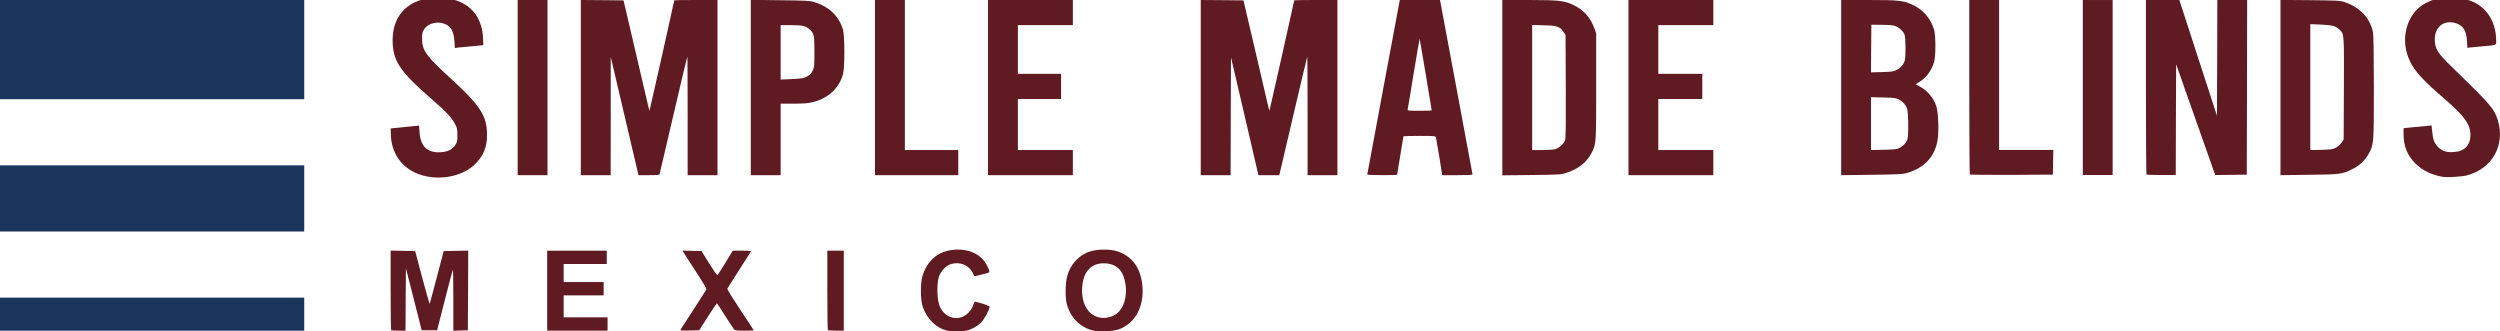
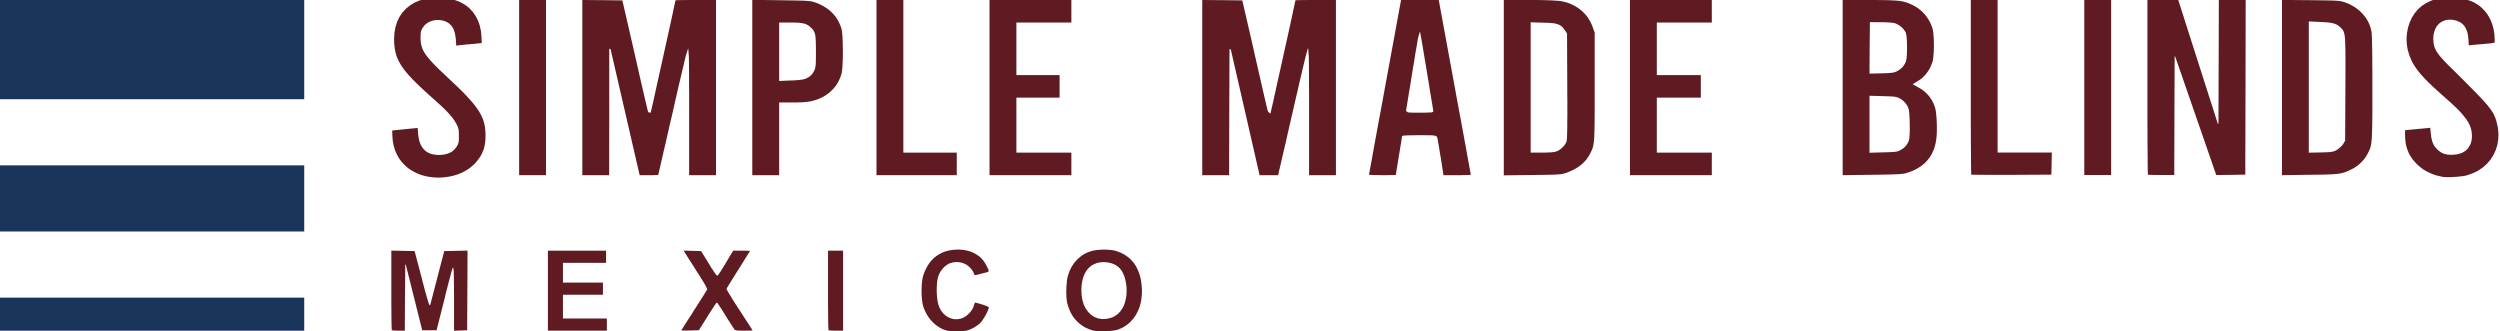
<svg xmlns="http://www.w3.org/2000/svg" viewBox="0 0 3182.6 421">
  <defs>
-     <path id="g-SIMPLE-0" fill-rule="evenodd" d="M50.5 228.4C23.7 222.7 6.7 202.8 5.8 176.0L5.5 167.5L16.5 166.4C22.6 165.8 30.7 165.0 34.6 164.6L41.7 163.9L42.3 172.2C43.5 190.4 52.2 198.8 69.0 197.8C78.1 197.3 83.6 194.6 87.7 188.7C90.2 185.0 90.5 183.8 90.5 176.1C90.5 168.7 90.1 166.8 87.8 162.3C83.3 153.8 75.9 145.8 57.2 129.7C16.9 94.7 8.1 81.3 8.0 55.1C8.0 21.8 29.9 1.1 65.3 1.0C100.2 0.9 121.9 20.3 123.1 52.5L123.5 61.5L111.0 62.7C104.1 63.3 96.0 64.1 92.9 64.4L87.3 65.1L86.7 56.7C85.8 44.3 82.6 38.0 75.3 34.8C65.6 30.5 53.5 33.3 48.3 41.1C45.8 44.8 45.5 46.2 45.5 53.4C45.5 68.1 50.7 75.3 81.3 103.3C119.9 138.5 128.3 151.6 128.2 176.0C128.2 191.5 123.6 202.5 112.8 213.1C98.6 227.1 73.5 233.2 50.5 228.4Z" />
-     <path id="g-SIMPLE-1" fill-rule="evenodd" d="M233.0 115.5L233.0 4.0L252.0 4.0L271.0 4.0L271.0 115.5L271.0 227.0L252.0 227.0L233.0 227.0L233.0 115.5Z" />
-     <path id="g-SIMPLE-2" fill-rule="evenodd" d="M385.0 115.5L385.0 4.0L412.2 4.2L439.4 4.5L452.7 61.5C471.5 142.2 472.2 145.2 472.5 144.8C472.8 144.5 504.0 5.4 504.0 4.4C504.0 4.2 516.4 4.0 531.5 4.0L559.0 4.0L559.0 115.5L559.0 227.0L540.0 227.0L521.0 227.0L521.0 151.3C521.0 109.7 520.8 75.9 520.6 76.1C520.3 76.3 512.4 109.6 503.0 150.0C493.6 190.4 485.7 224.3 485.4 225.2C484.9 226.8 483.4 227.0 471.6 227.0L458.4 227.0L440.8 151.8L423.1 76.5L423.1 151.8L423.0 227.0L404.0 227.0L385.0 227.0L385.0 115.5Z" />
-     <path id="g-SIMPLE-3" fill-rule="evenodd" d="M673.0 115.4L673.0 3.8L710.2 4.3C740.4 4.6 748.5 5.0 752.8 6.3C772.5 12.2 785.2 24.2 790.4 41.9C792.6 49.3 792.7 89.8 790.5 97.9C785.6 116.6 771.0 129.8 750.3 134.4C745.4 135.5 738.1 136.0 727.1 136.0L711.0 136.0L711.0 181.5L711.0 227.0L692.0 227.0L673.0 227.0L673.0 115.4ZM741.0 103.0C746.6 100.9 749.7 98.3 751.9 93.7C753.8 89.8 754.0 87.6 754.0 70.2C754.0 48.6 753.5 46.4 747.7 41.3C742.7 36.9 738.6 36.0 723.8 36.0L711.0 36.0L711.0 70.6L711.0 105.3L724.2 104.7C731.5 104.5 739.1 103.7 741.0 103.0Z" />
-     <path id="g-SIMPLE-4" fill-rule="evenodd" d="M897.0 115.5L897.0 4.0L916.0 4.0L935.0 4.0L935.0 99.5L935.0 195.0L969.0 195.0L1003.0 195.0L1003.0 211.0L1003.0 227.0L950.0 227.0L897.0 227.0L897.0 115.5Z" />
-     <path id="g-SIMPLE-5" fill-rule="evenodd" d="M1105.0 115.5L1105.0 4.0L1159.0 4.0L1213.0 4.0L1213.0 20.0L1213.0 36.0L1178.0 36.0L1143.0 36.0L1143.0 67.0L1143.0 98.0L1170.5 98.0L1198.0 98.0L1198.0 114.0L1198.0 130.0L1170.5 130.0L1143.0 130.0L1143.0 162.5L1143.0 195.0L1178.0 195.0L1213.0 195.0L1213.0 211.0L1213.0 227.0L1159.0 227.0L1105.0 227.0L1105.0 115.5Z" />
-     <path id="g-MADE-0" fill-rule="evenodd" d="M1461.0 115.5L1461.0 4.0L1488.2 4.2L1515.4 4.5L1529.2 63.5C1536.7 96.0 1544.1 127.6 1545.6 133.8C1547.0 140.1 1548.3 145.0 1548.5 144.8C1548.8 144.5 1580.0 5.6 1580.0 4.5C1580.0 4.2 1592.4 4.0 1607.5 4.0L1635.0 4.0L1635.0 115.5L1635.0 227.0L1616.0 227.0L1597.0 227.0L1597.0 151.3C1597.0 109.7 1596.8 75.9 1596.6 76.1C1596.4 76.3 1588.7 108.7 1579.5 148.0C1570.4 187.3 1562.4 221.2 1561.9 223.2L1560.9 227.0L1547.7 227.0L1534.4 227.0L1517.0 152.0L1499.5 77.0L1499.2 152.0L1499.0 227.0L1480.0 227.0L1461.0 227.0L1461.0 115.5Z" />
-     <path id="g-MADE-1" fill-rule="evenodd" d="M1737.0 226.2C1737.0 225.8 1746.3 175.7 1757.7 114.8L1778.4 4.0L1804.0 4.0L1829.6 4.0L1850.3 114.8C1861.7 175.7 1871.0 225.8 1871.0 226.2C1871.0 226.7 1862.3 227.0 1851.7 227.0L1832.4 227.0L1828.7 203.8C1826.6 191.0 1824.6 179.7 1824.4 178.8C1823.9 177.2 1822.0 177.0 1803.4 177.0C1792.2 177.0 1783.0 177.3 1783.0 177.6C1783.0 177.9 1781.2 188.9 1779.0 202.0C1776.8 215.1 1775.0 226.1 1775.0 226.4C1775.0 227.3 1737.0 227.1 1737.0 226.2ZM1819.0 144.5C1819.0 143.2 1803.9 53.6 1803.7 53.3C1803.5 53.2 1800.1 73.0 1796.1 97.3C1792.1 121.6 1788.7 142.3 1788.4 143.2C1787.9 144.9 1789.1 145.0 1803.4 145.0C1812.0 145.0 1819.0 144.8 1819.0 144.5Z" />
-     <path id="g-MADE-2" fill-rule="evenodd" d="M1973.0 115.6L1973.0 4.0L2006.8 4.0C2045.1 4.1 2051.9 4.8 2063.6 10.4C2076.4 16.5 2085.2 26.3 2090.2 40.0L2092.5 46.5L2092.5 114.0C2092.5 187.5 2092.5 186.9 2086.8 198.4C2080.7 210.5 2070.0 219.0 2054.5 224.1C2047.8 226.3 2045.8 226.4 2010.2 226.8L1973.0 227.2L1973.0 115.6ZM2040.3 193.9C2045.4 192.5 2051.7 186.7 2053.0 182.1C2053.8 179.7 2054.0 157.1 2053.8 113.4L2053.5 48.4L2051.0 44.7C2046.3 37.8 2042.5 36.5 2025.8 36.2L2011.0 35.8L2011.0 115.4L2011.0 195.0L2023.8 195.0C2030.8 195.0 2038.2 194.5 2040.3 193.9Z" />
-     <path id="g-MADE-3" fill-rule="evenodd" d="M2203.0 115.5L2203.0 4.0L2257.0 4.0L2311.0 4.0L2311.0 20.0L2311.0 36.0L2276.0 36.0L2241.0 36.0L2241.0 67.0L2241.0 98.0L2269.0 98.0L2297.0 98.0L2297.0 114.0L2297.0 130.0L2269.0 130.0L2241.0 130.0L2241.0 162.5L2241.0 195.0L2276.0 195.0L2311.0 195.0L2311.0 211.0L2311.0 227.0L2257.0 227.0L2203.0 227.0L2203.0 115.5Z" />
-     <path id="g-BLINDS-0" fill-rule="evenodd" d="M574.0 429.6L574.0 318.0L609.2 318.0C648.7 318.0 653.3 318.6 665.8 324.5C678.7 330.6 688.3 341.9 692.4 355.9C694.6 363.6 694.6 389.5 692.4 397.1C689.1 408.1 682.1 417.5 673.2 422.7L668.9 425.3L674.2 428.2C684.4 433.8 692.2 443.2 695.4 454.0C697.7 461.5 698.6 483.2 697.1 494.5C694.3 516.7 680.5 532.0 657.5 538.5C652.4 540.0 645.4 540.3 612.8 540.7L574.0 541.2L574.0 429.6ZM648.6 506.3C653.9 503.5 657.7 498.9 658.7 494.2C660.0 488.2 659.6 461.0 658.1 456.7C656.4 451.7 652.6 447.4 647.6 444.7C644.0 442.9 641.5 442.5 627.8 442.2L612.0 441.8L612.0 475.5L612.0 509.2L628.2 508.8C642.7 508.5 645.0 508.2 648.6 506.3ZM644.6 407.2C649.8 404.6 653.6 400.1 655.0 395.2C656.5 389.6 656.3 365.6 654.6 361.7C652.9 357.5 647.2 352.6 642.3 350.9C640.1 350.2 633.1 349.6 625.5 349.6L612.5 349.5L612.2 379.9L612.0 410.2L626.2 409.8C638.4 409.5 641.1 409.1 644.6 407.2Z" />
-     <path id="g-BLINDS-1" fill-rule="evenodd" d="M804.7 540.3C804.3 540.0 804.0 489.8 804.0 428.8L804.0 318.0L823.0 318.0L842.0 318.0L842.0 413.5L842.0 509.0L876.5 509.0L911.1 509.0L910.8 524.8L910.5 540.5L857.9 540.8C829.0 540.9 805.0 540.7 804.7 540.3Z" />
-     <path id="g-BLINDS-2" fill-rule="evenodd" d="M1012.0 429.5L1012.0 318.0L1031.0 318.0L1050.0 318.0L1050.0 429.5L1050.0 541.0L1031.0 541.0L1012.0 541.0L1012.0 429.5Z" />
-     <path id="g-BLINDS-3" fill-rule="evenodd" d="M1164.7 540.3C1164.3 540.0 1164.0 489.8 1164.0 428.8L1164.0 318.0L1185.3 318.0L1206.6 318.0L1230.5 391.7L1254.5 465.4L1254.8 391.7L1255.0 318.0L1274.0 318.0L1293.0 318.0L1292.8 429.2L1292.5 540.5L1272.4 540.8L1252.3 541.0L1227.4 470.5L1202.5 399.9L1202.2 470.5L1202.0 541.0L1183.7 541.0C1173.6 541.0 1165.0 540.7 1164.7 540.3Z" />
-     <path id="g-BLINDS-4" fill-rule="evenodd" d="M1407.0 429.5L1407.0 317.9L1444.8 318.2C1480.3 318.6 1482.9 318.7 1489.0 320.8C1508.3 327.2 1521.7 341.6 1524.9 359.4C1525.6 363.3 1526.0 387.8 1526.0 429.9C1526.0 501.2 1525.9 501.7 1519.7 513.4C1515.2 521.8 1507.6 529.1 1498.8 533.4C1485.3 540.0 1483.4 540.3 1443.2 540.7L1407.0 541.2L1407.0 429.5ZM1478.2 505.8C1480.7 504.2 1483.9 501.3 1485.2 499.3L1487.5 495.5L1487.8 431.0C1488.1 360.4 1488.2 361.4 1482.2 355.7C1477.5 351.1 1472.7 349.9 1458.3 349.3L1445.0 348.7L1445.0 429.0L1445.0 509.2L1459.2 508.9C1472.6 508.5 1473.8 508.3 1478.2 505.8Z" />
-     <path id="g-BLINDS-5" fill-rule="evenodd" d="M1678.5 543.4C1663.9 541.0 1652.0 535.3 1642.9 526.1C1632.6 515.8 1628.0 504.2 1628.0 488.6L1628.0 481.3L1640.2 480.1C1647.0 479.5 1655.0 478.7 1658.1 478.4L1663.7 477.8L1664.4 485.1C1665.4 496.1 1667.4 501.2 1672.5 505.9C1677.8 510.8 1683.2 512.4 1692.3 511.7C1705.8 510.8 1713.3 502.9 1713.2 489.8C1713.2 476.7 1705.6 466.0 1682.0 445.6C1653.1 420.7 1643.0 409.8 1636.3 396.3C1622.7 368.9 1631.6 335.1 1655.7 322.2C1665.3 317.1 1670.4 315.9 1684.1 315.3C1707.9 314.3 1724.3 320.7 1735.3 335.3C1742.1 344.2 1746.0 356.8 1746.0 369.6C1746.0 375.9 1747.3 375.4 1728.5 377.0C1721.3 377.6 1714.1 378.3 1712.4 378.5L1709.3 379.0L1708.8 370.2C1708.0 357.0 1703.8 350.2 1694.5 347.5C1679.4 343.0 1667.7 352.1 1667.8 368.2C1667.8 380.2 1671.2 385.5 1690.3 404.0C1738.6 450.8 1743.6 456.6 1748.0 470.8C1757.9 502.9 1741.1 533.0 1708.5 541.5C1702.4 543.1 1684.0 544.2 1678.5 543.4Z" />
-     <path id="g-MEXICO-0" fill-rule="evenodd" d="M570.7 750.3C570.3 750.0 570.0 727.0 570.0 699.3L570.0 648.9L585.6 649.2L601.3 649.5L610.4 683.8C615.4 702.7 619.7 717.5 619.9 716.8C620.1 716.1 624.2 700.6 629.0 682.5L637.7 649.5L653.3 649.2L669.0 648.9L668.8 699.7L668.5 750.5L659.2 750.8L650.0 751.1L650.0 711.9C650.0 690.3 649.7 672.9 649.4 673.3C649.1 673.6 644.4 691.1 639.1 712.2L629.3 750.5L619.5 750.5L609.6 750.5L599.6 711.0L589.5 671.5L589.2 711.2L589.0 751.0L580.2 751.0C575.3 751.0 571.0 750.7 570.7 750.3Z" />
-     <path id="g-MEXICO-1" fill-rule="evenodd" d="M818.0 700.0L818.0 649.0L856.0 649.0L894.0 649.0L894.0 657.5L894.0 666.0L866.5 666.0L839.0 666.0L839.0 677.5L839.0 689.0L864.5 689.0L890.0 689.0L890.0 697.5L890.0 706.0L864.5 706.0L839.0 706.0L839.0 720.0L839.0 734.0L867.0 734.0L895.0 734.0L895.0 742.5L895.0 751.0L856.5 751.0L818.0 751.0L818.0 700.0Z" />
-     <path id="g-MEXICO-2" fill-rule="evenodd" d="M1032.6 749.8C1033.0 749.1 1040.5 737.5 1049.3 724.0C1058.0 710.6 1065.4 699.0 1065.7 698.4C1066.0 697.7 1062.1 690.9 1057.2 683.3C1052.3 675.7 1045.3 664.9 1041.6 659.2L1035.0 648.9L1047.2 649.2L1059.4 649.5L1069.0 664.9C1074.2 673.4 1079.0 680.2 1079.5 680.2C1080.1 680.1 1084.7 673.0 1089.9 664.5L1099.3 649.0L1111.2 649.0C1120.5 649.0 1122.9 649.3 1122.4 650.2C1121.9 650.9 1115.1 661.6 1107.2 674.0C1099.2 686.4 1092.6 697.0 1092.3 697.6C1092.1 698.3 1099.5 710.3 1108.9 724.4C1118.3 738.5 1126.0 750.2 1126.0 750.5C1126.0 750.8 1120.7 751.0 1114.2 751.0C1104.1 751.0 1102.1 750.7 1100.8 749.2C1100.0 748.3 1094.9 740.4 1089.4 731.8C1084.0 723.1 1079.3 716.1 1079.0 716.1C1078.7 716.1 1073.5 723.8 1067.5 733.3L1056.5 750.5L1044.2 750.8C1034.4 751.0 1032.0 750.8 1032.6 749.8Z" />
-     <path id="g-MEXICO-3" fill-rule="evenodd" d="M1265.7 750.3C1265.3 750.0 1265.0 727.0 1265.0 699.3L1265.0 649.0L1275.5 649.0L1286.0 649.0L1286.0 700.0L1286.0 751.0L1276.2 751.0C1270.8 751.0 1266.0 750.7 1265.7 750.3Z" />
-     <path id="g-MEXICO-4" fill-rule="evenodd" d="M1464.7 751.0C1450.9 747.5 1439.2 736.1 1433.9 720.9C1430.8 712.3 1430.6 690.7 1433.4 681.5C1439.2 662.2 1452.5 650.4 1471.1 648.1C1491.5 645.5 1508.4 653.1 1515.9 668.2C1519.8 676.0 1519.8 676.7 1515.2 677.9C1501.4 681.5 1499.5 681.9 1499.2 681.0C1494.9 668.6 1483.1 662.5 1470.1 666.0C1463.7 667.7 1456.6 675.1 1454.3 682.6C1451.8 690.9 1451.9 708.2 1454.5 717.0C1459.8 735.1 1479.6 740.9 1492.1 728.1C1495.1 725.0 1497.2 721.7 1498.1 718.7C1498.8 716.1 1499.9 714.0 1500.5 714.0C1501.0 714.0 1505.4 715.2 1510.2 716.6C1516.6 718.6 1519.0 719.8 1519.0 720.9C1519.0 724.4 1512.0 737.0 1507.8 741.1C1505.4 743.4 1500.6 746.7 1497.0 748.3C1491.2 751.1 1489.4 751.4 1479.5 751.7C1473.5 751.8 1466.8 751.5 1464.7 751.0Z" />
-     <path id="g-MEXICO-5" fill-rule="evenodd" d="M1696.3 750.5C1679.9 745.9 1668.2 733.5 1663.9 716.0C1662.0 708.5 1662.3 690.2 1664.5 682.0C1668.5 666.5 1679.6 654.4 1694.0 649.9C1703.5 646.9 1720.1 646.9 1728.9 649.9C1747.2 656.2 1757.6 670.0 1760.3 691.2C1763.7 718.4 1752.5 740.9 1731.2 749.1C1723.8 752.0 1704.3 752.8 1696.3 750.5ZM1719.9 733.4C1734.1 729.2 1741.9 712.3 1739.0 692.0C1736.6 674.9 1728.5 666.3 1713.9 665.2C1697.1 664.0 1686.4 673.7 1684.1 692.0C1680.4 721.0 1697.0 740.2 1719.9 733.4Z" />
+     <path id="g-SIMPLE-0" fill-rule="evenodd" d="M50.9 228.5L56.5 229.4L62.2 230.0L67.9 230.1L73.5 229.7L79.1 229.0L84.5 227.9L89.7 226.4L94.7 224.5L99.4 222.2L103.8 219.6L107.8 216.7L111.5 213.4L114.0 210.8L116.2 208.1L118.2 205.4L120.0 202.7L121.5 199.9L122.8 197.0L123.9 194.1L124.8 191.0L125.4 187.7L125.9 184.4L126.2 180.8L126.3 177.0L126.1 171.2L125.6 165.7L124.5 160.5L122.9 155.5L120.6 150.4L117.7 145.2L113.9 139.8L109.2 133.9L103.5 127.6L96.9 120.6L89.0 113.0L80.0 104.5L72.9 97.8L66.7 91.9L61.4 86.6L57.0 81.9L53.4 77.7L50.4 73.8L48.0 70.1L46.2 66.6L45.0 63.1L44.2 59.6L43.7 56.1L43.6 52.4L43.6 50.6L43.6 49.1L43.7 47.7L43.8 46.5L43.9 45.4L44.1 44.3L44.4 43.3L44.7 42.4L45.1 41.5L45.6 40.6L46.1 39.7L46.8 38.7L48.3 36.6L50.2 34.8L52.3 33.2L54.6 31.9L57.1 30.9L59.7 30.1L62.4 29.6L65.1 29.4L67.9 29.5L70.7 29.9L73.4 30.6L76.1 31.6L78.0 32.6L79.7 33.7L81.3 35.1L82.7 36.6L84.0 38.3L85.1 40.1L86.0 42.2L86.8 44.5L87.4 46.9L87.9 49.6L88.3 52.4L88.6 55.5L89.0 62.1L92.7 61.6L93.6 61.5L94.7 61.4L95.9 61.3L97.3 61.1L98.7 61.0L100.3 60.8L102.0 60.7L103.8 60.5L105.5 60.4L107.3 60.2L109.1 60.0L110.8 59.9L121.5 58.8L121.2 51.5L120.5 43.8L119.0 36.7L116.7 30.2L113.7 24.3L110.0 19.0L105.6 14.3L100.5 10.3L94.7 7.0L88.3 4.4L81.2 2.5L73.6 1.3L65.3 1.0L56.9 1.4L49.2 2.7L42.0 4.7L35.6 7.5L29.8 11.1L24.7 15.3L20.3 20.2L16.6 25.7L13.7 31.9L11.6 38.7L10.3 46.1L9.9 54.1L10.1 60.3L10.8 66.2L11.9 71.6L13.6 77.0L16.0 82.2L19.1 87.6L23.1 93.2L28.0 99.1L33.9 105.5L40.9 112.4L49.0 120.0L58.4 128.5L62.9 132.4L66.9 136.1L70.5 139.4L73.8 142.5L76.6 145.4L79.2 148.1L81.5 150.7L83.5 153.1L85.3 155.4L86.8 157.7L88.2 160.0L89.5 162.2L90.0 163.4L90.5 164.4L91.0 165.5L91.3 166.5L91.6 167.6L91.9 168.6L92.1 169.8L92.2 171.0L92.3 172.3L92.4 173.8L92.4 175.4L92.4 177.1L92.4 179.0L92.4 180.6L92.3 182.0L92.2 183.3L92.1 184.4L91.9 185.5L91.6 186.5L91.3 187.4L90.9 188.3L90.4 189.2L89.9 190.1L89.3 191.1L88.1 192.6L86.9 194.0L85.6 195.3L84.2 196.5L82.7 197.5L81.1 198.4L79.3 199.1L77.5 199.8L75.6 200.3L73.6 200.7L71.4 201.0L69.1 201.2L64.9 201.2L61.0 200.8L57.4 200.0L54.1 198.8L51.1 197.1L48.5 194.9L46.2 192.3L44.3 189.3L42.8 185.9L41.7 182.1L40.9 177.9L40.4 173.4L39.9 166.9L34.8 167.4L33.7 167.5L32.5 167.6L31.2 167.7L29.7 167.9L28.2 168.0L26.6 168.2L24.9 168.4L23.2 168.5L21.5 168.7L19.9 168.9L18.2 169.0L16.7 169.2L7.5 170.1L7.7 176.9L8.2 183.4L9.4 189.6L11.2 195.4L13.5 200.8L16.4 205.9L19.9 210.5L23.9 214.7L28.3 218.5L33.3 221.7L38.7 224.5L44.6 226.8Z" />
+     <path id="g-SIMPLE-1" fill-rule="evenodd" d="M234.9 227.0L269.1 227.0L269.1 4.0L234.9 4.0Z" />
+     <path id="g-SIMPLE-2" fill-rule="evenodd" d="M386.9 227.0L421.1 227.0L421.2 152.4L421.2 66.3L422.8 66.2L442.6 152.0L459.9 227.0L471.6 227.0L474.3 227.0L476.7 227.0L478.6 226.9L480.2 226.9L481.5 226.8L482.5 226.7L483.2 226.6L483.6 226.5L483.6 226.5L483.8 225.7L484.3 223.5L485.1 220.1L486.2 215.5L487.4 210.0L488.9 203.5L490.6 196.1L492.5 188.1L494.5 179.3L496.6 170.0L498.8 160.3L501.2 150.2L503.5 140.1L505.7 130.3L507.8 121.1L509.8 112.4L511.7 104.5L513.4 97.2L514.9 90.8L516.2 85.4L517.2 81.0L518.0 77.7L518.5 75.6L521.6 65.8L521.8 65.9L522.5 76.0L522.6 78.0L522.6 81.3L522.7 85.7L522.7 91.2L522.8 97.7L522.8 105.1L522.8 113.2L522.9 122.1L522.9 131.5L522.9 141.5L522.9 151.9L522.9 227.0L557.1 227.0L557.1 4.0L531.5 4.0L527.8 4.0L524.2 4.0L520.8 4.0L517.7 4.1L514.8 4.1L512.1 4.1L509.8 4.2L507.8 4.2L506.2 4.3L505.6 4.3L505.2 5.9L503.5 13.8L501.0 25.6L497.8 40.3L494.1 57.0L490.2 74.6L486.3 92.2L482.6 108.8L479.4 123.4L476.8 135.1L475.0 142.9L473.9 147.5L471.1 147.0L470.4 145.5L470.1 144.3L469.6 142.2L468.8 139.0L467.7 134.3L466.2 127.9L464.3 119.6L461.8 108.9L458.8 95.8L455.2 79.9L450.9 61.0L437.9 4.5L412.2 4.2L386.9 4.0Z" />
+     <path id="g-SIMPLE-3" fill-rule="evenodd" d="M674.9 227.0L709.1 227.0L709.1 134.4L727.1 134.4L729.8 134.4L732.3 134.4L734.6 134.3L736.8 134.3L738.9 134.2L740.9 134.0L742.7 133.9L744.3 133.7L745.9 133.5L747.3 133.3L748.7 133.1L749.9 132.8L754.8 131.5L759.4 129.9L763.8 127.9L767.8 125.6L771.6 123.0L775.0 120.1L778.2 116.9L781.0 113.5L783.4 109.8L785.5 105.8L787.3 101.6L788.7 97.1L789.1 94.6L789.5 90.9L789.8 86.2L790.0 80.8L790.2 74.9L790.2 68.8L790.1 62.8L790.0 57.0L789.8 51.7L789.4 47.1L789.0 43.5L788.6 41.1L787.2 36.9L785.5 33.0L783.5 29.2L781.2 25.7L778.6 22.4L775.7 19.4L772.6 16.6L769.1 14.1L765.3 11.8L761.3 9.7L756.9 7.8L752.3 6.3L751.2 6.0L749.9 5.7L748.3 5.5L746.4 5.3L744.0 5.1L741.1 4.9L737.7 4.8L733.7 4.7L729.0 4.6L723.5 4.5L717.3 4.4L710.2 4.3L674.9 3.8ZM740.9 104.8L740.0 105.0L738.9 105.2L737.7 105.4L736.3 105.6L734.8 105.8L733.2 105.9L731.5 106.1L729.8 106.2L727.9 106.3L726.1 106.4L724.3 106.4L709.1 107.1L709.1 32.7L723.8 32.7L727.3 32.7L730.4 32.8L733.2 32.9L735.7 33.1L737.9 33.4L739.8 33.8L741.6 34.2L743.3 34.8L744.8 35.6L746.3 36.4L747.6 37.4L748.9 38.6L750.4 39.9L751.6 41.2L752.7 42.6L753.6 44.2L754.3 46.0L754.9 48.0L755.3 50.3L755.5 53.0L755.7 56.2L755.8 59.9L755.9 64.3L755.9 69.4L755.9 73.5L755.9 77.1L755.8 80.1L755.8 82.7L755.7 84.8L755.6 86.7L755.4 88.3L755.1 89.7L754.9 90.9L754.5 92.1L754.1 93.1L753.6 94.2L753.0 95.4L752.3 96.5L751.6 97.6L750.8 98.6L749.9 99.6L749.0 100.5L747.9 101.3L746.8 102.1L745.7 102.8L744.4 103.4L743.1 104.0L741.6 104.6Z" />
+     <path id="g-SIMPLE-4" fill-rule="evenodd" d="M898.9 227.0L1001.1 227.0L1001.1 198.3L933.1 198.3L933.1 4.0L898.9 4.0Z" />
+     <path id="g-SIMPLE-5" fill-rule="evenodd" d="M1106.9 227.0L1211.1 227.0L1211.1 198.3L1141.1 198.3L1141.1 128.3L1196.1 128.3L1196.1 99.6L1141.1 99.6L1141.1 32.7L1211.1 32.7L1211.1 4.0L1106.9 4.0Z" />
+     <path id="g-MADE-0" fill-rule="evenodd" d="M1462.9 227.0L1497.1 227.0L1497.3 152.6L1497.6 66.8L1499.2 66.7L1518.8 152.2L1535.9 227.0L1559.4 227.0L1560.1 224.6L1560.3 223.4L1560.9 221.0L1561.7 217.4L1562.8 212.8L1564.1 207.1L1565.6 200.6L1567.3 193.3L1569.2 185.3L1571.1 176.7L1573.2 167.5L1575.4 158.0L1577.7 148.1L1579.9 138.3L1582.1 128.8L1584.2 119.9L1586.1 111.4L1587.9 103.7L1589.6 96.6L1591.0 90.4L1592.3 85.1L1593.3 80.9L1594.1 77.7L1594.6 75.6L1597.3 65.8L1597.8 65.8L1598.5 76.0L1598.6 78.0L1598.6 81.3L1598.7 85.7L1598.7 91.2L1598.8 97.7L1598.8 105.1L1598.8 113.2L1598.9 122.1L1598.9 131.5L1598.9 141.5L1598.9 151.9L1598.9 227.0L1633.1 227.0L1633.1 4.0L1607.5 4.0L1603.8 4.0L1600.2 4.0L1596.8 4.0L1593.7 4.1L1590.8 4.1L1588.1 4.1L1585.8 4.2L1583.8 4.2L1582.3 4.3L1581.6 4.3L1581.2 6.0L1579.5 13.9L1577.0 25.7L1573.8 40.4L1570.1 57.1L1566.2 74.7L1562.3 92.3L1558.6 108.8L1555.4 123.5L1552.8 135.1L1551.0 142.9L1549.7 148.6L1546.9 146.5L1546.6 145.7L1546.4 145.1L1546.2 144.5L1545.9 143.6L1545.7 142.7L1545.4 141.6L1545.1 140.4L1544.8 139.0L1544.4 137.6L1544.1 136.1L1543.8 134.6L1543.3 132.5L1542.5 129.4L1541.6 125.4L1540.5 120.6L1539.2 115.0L1537.8 108.8L1536.3 102.1L1534.6 94.9L1532.9 87.3L1531.1 79.4L1529.2 71.3L1527.4 63.0L1513.9 4.5L1488.2 4.2L1462.9 4.0Z" />
+     <path id="g-MADE-1" fill-rule="evenodd" d="M1739.2 226.5L1739.9 226.6L1743.0 226.7L1746.9 226.8L1751.3 226.9L1756.0 227.0L1760.7 227.0L1765.1 226.9L1769.0 226.9L1772.1 226.8L1773.3 226.7L1773.4 225.9L1773.7 224.4L1774.0 222.6L1774.3 220.5L1774.7 218.1L1775.1 215.5L1775.6 212.6L1776.1 209.6L1776.6 206.5L1777.1 203.2L1777.7 199.9L1778.2 196.7L1778.7 193.7L1779.1 190.9L1779.6 188.3L1780.0 185.9L1780.3 183.8L1780.6 182.0L1780.8 180.5L1781.0 179.4L1781.1 178.7L1781.3 177.3L1782.7 176.7L1783.5 176.6L1784.5 176.5L1785.7 176.5L1787.2 176.4L1788.9 176.3L1790.9 176.3L1793.1 176.2L1795.5 176.2L1798.0 176.2L1800.6 176.1L1803.4 176.1L1807.7 176.1L1811.4 176.2L1814.5 176.2L1817.1 176.2L1819.2 176.3L1820.9 176.4L1822.2 176.6L1823.4 176.8L1824.3 177.2L1825.2 177.7L1825.9 178.5L1826.2 179.3L1826.3 180.0L1826.5 180.8L1826.7 182.1L1827.0 183.7L1827.3 185.6L1827.7 187.7L1828.1 190.2L1828.6 192.8L1829.0 195.7L1829.5 198.7L1830.0 201.8L1830.6 205.0L1834.0 227.0L1851.7 227.0L1854.3 227.0L1856.8 227.0L1859.2 226.9L1861.4 226.9L1863.4 226.8L1865.2 226.8L1866.9 226.7L1868.2 226.6L1868.8 226.6L1868.4 224.2L1867.5 219.3L1866.3 212.7L1864.8 204.5L1863.1 194.9L1861.1 184.0L1858.9 172.0L1856.5 158.9L1853.9 145.0L1851.2 130.4L1848.4 115.1L1828.0 4.0L1780.0 4.0L1759.6 115.1L1756.8 130.4L1754.1 145.0L1751.5 158.9L1749.1 172.0L1746.9 184.0L1744.9 194.9L1743.2 204.5L1741.7 212.7L1740.5 219.3L1739.6 224.2ZM1819.5 146.9L1818.7 147.1L1817.9 147.1L1817.0 147.2L1815.8 147.2L1814.5 147.3L1813.0 147.3L1811.3 147.4L1809.5 147.4L1807.6 147.4L1805.5 147.4L1803.4 147.4L1800.1 147.4L1797.3 147.4L1794.9 147.4L1793.0 147.3L1791.4 147.3L1790.1 147.2L1789.1 147.0L1788.1 146.7L1787.2 146.1L1786.5 145.1L1786.4 144.0L1786.5 143.3L1786.7 142.7L1786.9 141.3L1787.3 139.1L1787.8 136.3L1788.3 132.9L1789.0 128.9L1789.7 124.5L1790.5 119.6L1791.4 114.3L1792.3 108.7L1793.2 102.8L1794.2 96.7L1795.2 90.6L1796.2 84.8L1797.1 79.2L1797.9 74.0L1798.7 69.3L1799.5 65.0L1800.1 61.2L1800.7 58.0L1801.1 55.3L1801.5 53.4L1801.7 52.1L1804.1 44.1L1805.9 53.7L1806.8 58.8L1808.0 66.3L1809.6 75.8L1811.4 86.5L1813.3 97.9L1815.2 109.3L1816.9 120.1L1818.5 129.7L1819.8 137.4L1820.6 142.6L1821.1 146.1Z" />
+     <path id="g-MADE-2" fill-rule="evenodd" d="M1974.9 227.2L2010.2 226.8L2018.4 226.7L2025.3 226.6L2031.2 226.5L2036.0 226.4L2039.9 226.3L2043.1 226.1L2045.6 225.9L2047.7 225.7L2049.4 225.4L2050.9 225.1L2052.4 224.6L2053.9 224.2L2057.6 222.8L2061.1 221.3L2064.4 219.7L2067.4 218.0L2070.3 216.1L2073.0 214.1L2075.5 211.9L2077.8 209.6L2079.9 207.2L2081.8 204.6L2083.6 201.8L2085.1 198.9L2086.4 196.3L2087.4 193.9L2088.3 191.5L2088.9 188.6L2089.5 185.0L2089.9 180.4L2090.2 174.4L2090.4 166.8L2090.5 157.3L2090.6 145.5L2090.6 131.1L2090.6 114.0L2090.6 45.6L2088.4 39.4L2087.1 36.1L2085.7 32.9L2084.1 30.0L2082.4 27.2L2080.5 24.5L2078.4 22.0L2076.2 19.7L2073.8 17.5L2071.3 15.5L2068.6 13.6L2065.8 11.9L2062.8 10.3L2060.0 9.0L2057.3 7.9L2054.6 7.0L2051.8 6.3L2048.6 5.6L2045.0 5.1L2040.8 4.8L2035.9 4.5L2030.1 4.3L2023.5 4.1L2015.7 4.0L2006.8 4.0L1974.9 4.0ZM2040.0 197.3L2039.1 197.5L2038.0 197.6L2036.8 197.7L2035.5 197.9L2034.0 198.0L2032.4 198.1L2030.8 198.1L2029.1 198.2L2027.3 198.3L2025.6 198.3L2023.8 198.3L2009.1 198.3L2009.1 32.4L2025.8 32.9L2029.8 33.0L2033.3 33.2L2036.3 33.4L2039.0 33.7L2041.4 34.2L2043.5 34.8L2045.4 35.6L2047.1 36.6L2048.7 37.7L2050.0 39.1L2051.3 40.6L2052.6 42.4L2055.4 46.6L2055.7 113.4L2055.7 124.0L2055.8 133.8L2055.8 142.7L2055.8 150.7L2055.7 157.8L2055.7 164.1L2055.6 169.5L2055.5 174.0L2055.4 177.6L2055.2 180.4L2055.1 182.5L2054.8 183.8L2054.3 185.2L2053.6 186.6L2052.7 188.0L2051.7 189.4L2050.6 190.7L2049.4 191.9L2048.0 193.1L2046.7 194.1L2045.2 195.1L2043.8 195.9L2042.3 196.6L2040.8 197.1Z" />
+     <path id="g-MADE-3" fill-rule="evenodd" d="M2204.9 227.0L2309.1 227.0L2309.1 198.3L2239.1 198.3L2239.1 128.3L2295.1 128.3L2295.1 99.6L2239.1 99.6L2239.1 32.7L2309.1 32.7L2309.1 4.0L2204.9 4.0Z" />
+     <path id="g-BLINDS-0" fill-rule="evenodd" d="M612.8 540.7L620.4 540.6L627.0 540.5L632.8 540.4L637.7 540.3L641.9 540.1L645.4 540.0L648.3 539.8L650.7 539.6L652.7 539.4L654.3 539.2L655.7 538.9L657.0 538.5L662.4 536.7L667.4 534.6L672.0 532.1L676.2 529.3L680.1 526.2L683.5 522.7L686.5 518.9L689.1 514.8L691.2 510.4L693.0 505.7L694.3 500.7L695.2 495.4L695.5 492.4L695.8 489.0L695.9 485.4L695.9 481.5L695.9 477.6L695.8 473.7L695.6 469.8L695.3 466.1L695.0 462.7L694.6 459.6L694.1 457.0L693.6 455.0L692.7 452.4L691.7 449.9L690.5 447.4L689.1 445.0L687.6 442.7L686.0 440.5L684.2 438.5L682.2 436.5L680.2 434.6L678.0 432.9L675.7 431.3L673.3 429.9L665.1 425.3L672.2 420.9L674.3 419.6L676.3 418.1L678.2 416.4L680.0 414.6L681.8 412.7L683.4 410.6L684.9 408.4L686.3 406.1L687.6 403.7L688.7 401.2L689.7 398.6L690.6 396.0L691.0 393.9L691.4 391.1L691.7 387.7L692.0 383.9L692.1 379.8L692.2 375.6L692.1 371.4L692.0 367.3L691.7 363.5L691.4 360.1L691.0 357.3L690.6 355.1L689.5 351.8L688.2 348.5L686.7 345.4L684.9 342.4L683.0 339.6L681.0 336.9L678.7 334.4L676.3 332.0L673.7 329.8L670.9 327.8L668.0 326.0L665.0 324.4L662.1 323.1L659.3 321.9L656.7 321.0L653.9 320.2L650.9 319.5L647.4 319.0L643.4 318.7L638.6 318.4L632.9 318.2L626.2 318.1L618.4 318.0L609.2 318.0L575.9 318.0L575.9 541.2ZM647.5 510.3L646.5 510.6L645.4 511.0L644.1 511.2L642.7 511.4L641.1 511.6L639.3 511.7L637.1 511.8L634.6 511.9L631.6 512.0L628.2 512.1L610.1 512.6L610.1 440.0L627.8 440.5L631.1 440.6L633.8 440.7L636.3 440.8L638.4 440.9L640.2 441.0L641.7 441.2L643.1 441.4L644.4 441.7L645.5 442.0L646.5 442.4L647.5 442.8L648.5 443.3L649.8 444.0L651.1 444.9L652.3 445.8L653.4 446.8L654.5 447.8L655.5 448.9L656.4 450.1L657.3 451.3L658.1 452.5L658.8 453.8L659.4 455.2L659.9 456.6L660.3 458.4L660.6 460.9L660.9 464.0L661.1 467.6L661.3 471.5L661.3 475.6L661.4 479.7L661.4 483.7L661.3 487.5L661.1 490.8L660.9 493.6L660.6 495.7L660.2 497.1L659.7 498.4L659.1 499.7L658.4 501.0L657.6 502.2L656.7 503.4L655.7 504.6L654.6 505.7L653.5 506.7L652.2 507.6L650.9 508.5L649.5 509.3L648.5 509.8ZM644.6 409.0L643.6 409.4L642.6 409.8L641.5 410.2L640.3 410.4L638.9 410.7L637.4 410.8L635.8 411.0L633.8 411.1L631.6 411.2L629.1 411.3L626.3 411.4L610.1 411.8L610.3 379.0L610.6 346.2L625.5 346.3L627.4 346.3L629.3 346.3L631.1 346.4L632.8 346.5L634.5 346.6L636.1 346.7L637.5 346.8L638.9 347.0L640.1 347.1L641.2 347.3L642.1 347.5L642.9 347.7L644.3 348.3L645.7 349.0L647.0 349.7L648.4 350.6L649.7 351.6L650.9 352.6L652.1 353.7L653.2 354.9L654.1 356.1L655.0 357.3L655.8 358.5L656.4 359.8L656.8 361.5L657.2 363.8L657.5 366.6L657.7 369.8L657.8 373.2L657.9 376.9L657.9 380.6L657.8 384.2L657.7 387.5L657.5 390.6L657.2 393.1L656.8 395.1L656.4 396.5L655.8 397.9L655.2 399.2L654.4 400.4L653.6 401.7L652.7 402.8L651.7 404.0L650.6 405.0L649.4 406.0L648.1 406.9L646.8 407.8L645.5 408.5Z" />
+     <path id="g-BLINDS-1" fill-rule="evenodd" d="M806.5 540.5L806.8 540.5L809.1 540.6L812.2 540.6L816.1 540.7L820.6 540.7L825.7 540.8L831.3 540.8L837.4 540.8L843.9 540.8L850.8 540.8L857.9 540.8L908.6 540.5L908.9 526.4L909.2 512.3L840.1 512.3L840.1 318.0L805.9 318.0L805.9 428.8L805.9 444.0L805.9 458.7L805.9 472.6L806.0 485.7L806.0 497.7L806.1 508.6L806.2 518.3L806.2 526.4L806.3 533.1L806.4 538.0Z" />
+     <path id="g-BLINDS-2" fill-rule="evenodd" d="M1013.9 541.0L1048.1 541.0L1048.1 318.0L1013.9 318.0Z" />
+     <path id="g-BLINDS-3" fill-rule="evenodd" d="M1166.5 540.6L1166.5 540.6L1167.6 540.7L1169.0 540.7L1170.6 540.8L1172.4 540.9L1174.4 540.9L1176.5 540.9L1178.8 541.0L1181.2 541.0L1183.7 541.0L1200.1 541.0L1200.3 471.2L1200.6 389.9L1201.2 389.8L1229.2 470.6L1253.6 541.0L1272.4 540.8L1290.6 540.5L1290.9 429.2L1291.1 318.0L1256.9 318.0L1256.7 391.1L1256.4 475.5L1255.6 475.6L1228.7 391.6L1205.2 318.0L1165.9 318.0L1165.9 428.8L1165.9 444.0L1165.9 458.7L1165.9 472.6L1166.0 485.7L1166.0 497.7L1166.1 508.6L1166.2 518.3L1166.2 526.4L1166.3 533.1L1166.4 538.0Z" />
+     <path id="g-BLINDS-4" fill-rule="evenodd" d="M1408.9 541.2L1443.2 540.7L1452.5 540.6L1460.3 540.5L1466.9 540.3L1472.4 540.1L1476.9 539.8L1480.8 539.4L1484.0 538.8L1486.8 538.2L1489.4 537.3L1492.1 536.3L1494.8 535.0L1497.9 533.5L1500.1 532.4L1502.1 531.1L1504.1 529.8L1506.0 528.4L1507.8 526.8L1509.6 525.2L1511.2 523.5L1512.8 521.7L1514.3 519.8L1515.6 517.9L1516.9 516.0L1518.0 513.9L1519.4 511.2L1520.6 508.7L1521.5 506.2L1522.2 503.3L1522.8 499.6L1523.3 495.0L1523.6 489.0L1523.8 481.5L1524.0 472.1L1524.1 460.5L1524.1 446.6L1524.1 429.9L1524.1 419.6L1524.1 410.0L1524.0 401.2L1524.0 393.2L1523.9 385.9L1523.8 379.5L1523.7 373.9L1523.6 369.1L1523.5 365.1L1523.3 362.0L1523.2 359.8L1523.0 358.5L1522.1 354.3L1520.7 350.1L1519.0 346.2L1516.9 342.4L1514.4 338.9L1511.6 335.5L1508.5 332.4L1505.0 329.5L1501.3 326.9L1497.3 324.5L1493.0 322.5L1488.4 320.7L1487.0 320.3L1485.6 319.9L1484.2 319.6L1482.5 319.3L1480.4 319.1L1477.8 318.9L1474.6 318.7L1470.6 318.6L1465.8 318.5L1459.9 318.4L1453.0 318.3L1444.8 318.2L1408.9 317.9ZM1478.0 509.4L1477.0 510.0L1476.0 510.4L1474.9 510.8L1473.7 511.1L1472.4 511.4L1470.9 511.6L1469.3 511.8L1467.3 511.9L1465.0 512.0L1462.4 512.1L1459.2 512.2L1443.1 512.5L1443.1 345.3L1458.4 346.0L1461.8 346.2L1464.9 346.4L1467.6 346.6L1470.1 346.9L1472.4 347.3L1474.4 347.8L1476.2 348.3L1477.9 349.0L1479.5 349.8L1480.9 350.8L1482.2 351.8L1483.5 353.0L1485.0 354.5L1486.3 356.0L1487.4 357.9L1488.2 360.4L1488.8 363.6L1489.3 367.8L1489.5 373.4L1489.7 380.5L1489.8 389.6L1489.8 400.8L1489.8 414.5L1489.7 431.0L1489.4 497.2L1486.8 501.6L1486.4 502.2L1485.9 502.8L1485.3 503.5L1484.7 504.1L1484.1 504.7L1483.4 505.4L1482.7 506.0L1482.0 506.6L1481.3 507.2L1480.6 507.8L1479.9 508.3L1479.2 508.8Z" />
+     <path id="g-BLINDS-5" fill-rule="evenodd" d="M1678.8 543.5L1680.3 543.6L1682.3 543.7L1684.6 543.7L1687.3 543.7L1690.2 543.6L1693.2 543.4L1696.1 543.2L1699.1 542.9L1701.8 542.6L1704.3 542.3L1706.4 541.9L1708.0 541.6L1715.6 539.0L1722.5 535.7L1728.7 531.6L1734.1 526.8L1738.7 521.5L1742.5 515.5L1745.5 509.1L1747.6 502.3L1748.7 495.1L1748.9 487.7L1748.1 480.0L1746.2 472.0L1745.1 468.7L1743.8 465.6L1742.3 462.4L1740.2 459.1L1737.6 455.5L1734.2 451.2L1729.8 446.3L1724.4 440.5L1717.7 433.6L1709.7 425.5L1700.2 416.0L1689.0 404.9L1684.5 400.5L1680.6 396.5L1677.3 392.9L1674.5 389.7L1672.2 386.7L1670.3 383.9L1668.8 381.2L1667.6 378.5L1666.8 375.8L1666.3 373.0L1666.0 370.2L1665.9 367.1L1666.1 363.0L1666.9 359.1L1668.1 355.5L1669.7 352.3L1671.8 349.6L1674.3 347.2L1677.1 345.4L1680.3 344.0L1683.7 343.2L1687.3 343.0L1691.1 343.3L1695.0 344.2L1697.4 345.1L1699.6 346.1L1701.7 347.4L1703.5 348.9L1705.1 350.6L1706.4 352.6L1707.6 354.8L1708.6 357.2L1709.4 359.8L1710.0 362.7L1710.4 365.7L1710.7 369.0L1711.1 375.9L1712.1 375.7L1712.7 375.6L1713.5 375.6L1714.4 375.5L1715.5 375.3L1716.8 375.2L1718.2 375.1L1719.7 374.9L1721.3 374.8L1723.0 374.6L1724.8 374.5L1726.5 374.3L1728.3 374.2L1732.6 373.8L1736.1 373.5L1739.0 373.2L1741.1 372.9L1742.6 372.6L1743.5 372.3L1743.9 372.1L1744.0 372.0L1744.0 371.8L1744.1 371.1L1744.1 370.0L1744.1 368.6L1744.0 365.4L1743.8 362.3L1743.4 359.2L1742.9 356.1L1742.2 353.1L1741.4 350.2L1740.4 347.4L1739.4 344.6L1738.1 342.0L1736.8 339.5L1735.4 337.1L1733.8 334.8L1731.0 331.4L1728.1 328.4L1724.9 325.6L1721.4 323.2L1717.7 321.1L1713.8 319.3L1709.6 317.9L1705.1 316.7L1700.3 315.9L1695.3 315.4L1689.9 315.2L1684.2 315.3L1681.0 315.4L1678.1 315.6L1675.4 315.9L1673.1 316.2L1670.9 316.5L1668.8 317.0L1666.8 317.5L1664.9 318.2L1663.0 318.9L1661.0 319.8L1658.9 320.9L1656.6 322.0L1651.1 325.6L1646.3 329.9L1642.1 334.9L1638.6 340.5L1635.8 346.5L1633.7 353.0L1632.4 359.8L1631.8 366.7L1632.1 373.8L1633.2 381.0L1635.2 388.0L1638.0 394.9L1639.7 398.2L1641.6 401.4L1643.8 404.7L1646.2 408.0L1649.0 411.5L1652.2 415.1L1655.9 419.1L1660.1 423.3L1664.9 427.9L1670.3 432.9L1676.4 438.4L1683.2 444.4L1688.8 449.4L1693.8 454.1L1698.2 458.4L1702.0 462.5L1705.2 466.4L1708.0 470.0L1710.3 473.6L1712.1 477.1L1713.4 480.5L1714.4 483.9L1714.9 487.4L1715.1 490.8L1715.0 494.2L1714.5 497.5L1713.7 500.5L1712.5 503.2L1711.0 505.7L1709.2 508.0L1707.1 509.9L1704.7 511.6L1702.0 512.9L1699.1 513.9L1695.9 514.7L1692.5 515.0L1690.2 515.2L1688.0 515.2L1686.0 515.1L1684.0 514.9L1682.2 514.6L1680.4 514.2L1678.8 513.6L1677.1 512.9L1675.6 512.0L1674.1 511.0L1672.6 509.9L1671.2 508.6L1669.9 507.3L1668.7 506.0L1667.7 504.6L1666.7 503.1L1665.9 501.5L1665.1 499.7L1664.5 497.9L1664.0 495.9L1663.5 493.8L1663.1 491.5L1662.8 489.0L1662.5 486.3L1662.0 480.8L1658.3 481.2L1657.4 481.3L1656.4 481.4L1655.1 481.5L1653.8 481.6L1652.3 481.8L1650.7 481.9L1649.1 482.1L1647.4 482.2L1645.6 482.4L1643.8 482.6L1642.1 482.7L1640.4 482.9L1629.9 483.9L1629.9 489.6L1630.0 493.4L1630.3 497.0L1630.7 500.5L1631.4 503.8L1632.3 507.0L1633.4 510.0L1634.6 512.9L1636.1 515.8L1637.8 518.5L1639.7 521.2L1641.9 523.8L1644.2 526.4L1646.5 528.6L1648.9 530.6L1651.3 532.6L1653.9 534.3L1656.6 535.9L1659.5 537.4L1662.4 538.8L1665.4 540.0L1668.6 541.1L1671.9 542.0L1675.3 542.8Z" />
+     <path id="g-MEXICO-0" fill-rule="evenodd" d="M571.5 750.5L571.8 750.6L572.3 750.7L573.0 750.7L573.8 750.8L574.7 750.9L575.7 750.9L576.7 750.9L577.8 751.0L579.0 751.0L580.2 751.0L588.1 751.0L588.3 711.4L588.7 666.7L589.3 666.6L600.4 711.0L610.3 750.5L628.6 750.5L638.3 712.2L639.6 706.9L640.8 701.8L642.1 697.0L643.2 692.5L644.3 688.3L645.3 684.5L646.2 681.1L646.9 678.2L647.6 675.9L648.1 674.1L648.4 673.0L649.5 670.1L650.3 672.9L650.4 674.0L650.5 675.7L650.6 677.9L650.6 680.7L650.7 684.1L650.7 687.9L650.8 692.1L650.8 696.6L650.8 701.5L650.9 706.7L650.9 712.1L650.9 751.1L659.2 750.8L667.6 750.5L667.9 699.7L668.1 648.9L653.3 649.2L638.4 649.5L629.8 682.4L628.7 687.0L627.5 691.4L626.4 695.5L625.4 699.5L624.4 703.2L623.6 706.5L622.8 709.5L622.1 712.0L621.6 714.2L621.1 715.8L620.9 716.8L620.3 718.8L619.0 717.4L618.7 716.5L618.2 715.1L617.6 713.2L616.9 710.9L616.1 708.0L615.2 704.8L614.2 701.2L613.1 697.2L612.0 693.0L610.8 688.5L609.6 683.7L600.6 649.5L585.6 649.2L570.9 648.9L570.9 699.3L570.9 706.2L570.9 712.9L570.9 719.2L571.0 725.2L571.0 730.7L571.1 735.7L571.1 740.1L571.2 743.8L571.3 746.9L571.4 749.1L571.5 750.5Z" />
+     <path id="g-MEXICO-1" fill-rule="evenodd" d="M818.9 751.0L894.1 751.0L894.1 735.5L838.1 735.5L838.1 705.2L889.1 705.2L889.1 689.7L838.1 689.7L838.1 664.5L893.1 664.5L893.1 649.0L818.9 649.0Z" />
+     <path id="g-MEXICO-2" fill-rule="evenodd" d="M1033.6 750.6L1033.9 750.7L1034.6 750.7L1035.5 750.8L1036.7 750.8L1038.2 750.9L1039.9 750.9L1041.9 750.8L1044.2 750.8L1056.0 750.5L1066.8 733.4L1068.2 731.0L1069.7 728.7L1071.1 726.6L1072.4 724.6L1073.6 722.7L1074.7 721.0L1075.7 719.5L1076.5 718.3L1077.2 717.2L1077.8 716.5L1078.2 715.9L1079.0 715.2L1079.8 715.9L1080.2 716.4L1080.7 717.1L1081.3 718.1L1082.1 719.2L1083.0 720.6L1084.0 722.1L1085.1 723.8L1086.3 725.6L1087.5 727.6L1088.8 729.7L1090.1 731.9L1091.5 734.0L1092.8 736.2L1094.1 738.2L1095.4 740.1L1096.5 742.0L1097.6 743.7L1098.6 745.2L1099.4 746.5L1100.2 747.6L1100.8 748.5L1101.2 749.1L1101.5 749.5L1101.7 749.7L1102.0 750.0L1102.4 750.2L1102.9 750.4L1103.5 750.5L1104.3 750.7L1105.3 750.8L1106.6 750.9L1108.1 750.9L1109.8 751.0L1111.8 751.0L1114.2 751.0L1115.8 751.0L1117.3 751.0L1118.8 751.0L1120.1 750.9L1121.4 750.9L1122.5 750.9L1123.5 750.8L1124.3 750.8L1124.6 750.7L1123.9 749.6L1122.9 748.0L1121.7 746.1L1120.3 743.8L1118.6 741.3L1116.8 738.5L1114.8 735.5L1112.7 732.2L1110.5 728.8L1108.2 725.3L1105.9 721.8L1103.7 718.4L1101.6 715.1L1099.6 712.0L1097.9 709.2L1096.3 706.5L1094.9 704.2L1093.7 702.2L1092.7 700.5L1092.0 699.2L1091.6 698.3L1091.4 697.4L1091.8 696.8L1092.2 696.0L1092.9 694.9L1093.8 693.4L1094.9 691.6L1096.1 689.6L1097.6 687.3L1099.1 684.8L1100.8 682.1L1102.6 679.2L1104.5 676.2L1106.5 673.1L1108.4 670.0L1110.3 667.0L1112.1 664.1L1113.8 661.4L1115.4 658.8L1116.8 656.5L1118.1 654.4L1119.3 652.7L1120.2 651.2L1120.9 650.0L1121.3 649.4L1121.1 649.4L1120.4 649.3L1119.5 649.2L1118.3 649.1L1116.9 649.1L1115.3 649.0L1113.4 649.0L1111.2 649.0L1099.8 649.0L1090.6 664.3L1089.4 666.5L1088.1 668.5L1086.9 670.5L1085.8 672.3L1084.7 674.0L1083.7 675.6L1082.8 676.9L1082.0 678.1L1081.3 679.1L1080.8 679.8L1080.3 680.3L1079.5 680.9L1078.7 680.4L1078.3 679.9L1077.7 679.2L1077.0 678.3L1076.2 677.1L1075.3 675.8L1074.3 674.3L1073.2 672.7L1072.0 670.9L1070.8 668.9L1069.6 666.9L1068.3 664.8L1058.9 649.5L1047.2 649.2L1036.6 648.9L1042.3 658.0L1043.3 659.6L1044.4 661.3L1045.6 663.2L1046.9 665.2L1048.3 667.4L1049.7 669.5L1051.1 671.8L1052.5 674.0L1053.9 676.3L1055.3 678.4L1056.7 680.5L1057.9 682.5L1059.1 684.5L1060.3 686.3L1061.4 688.1L1062.4 689.8L1063.3 691.4L1064.2 692.9L1064.9 694.2L1065.5 695.4L1066.0 696.4L1066.3 697.2L1066.6 697.9L1066.6 698.6L1066.2 699.2L1065.7 700.0L1065.0 701.3L1064.0 702.8L1062.8 704.8L1061.4 707.0L1059.8 709.5L1058.1 712.2L1056.2 715.2L1054.2 718.3L1052.2 721.5L1050.0 724.9L1047.9 728.3L1045.8 731.6L1043.8 734.7L1041.9 737.6L1040.1 740.4L1038.5 742.9L1037.1 745.1L1035.9 747.1L1034.9 748.7L1034.1 749.9Z" />
+     <path id="g-MEXICO-3" fill-rule="evenodd" d="M1266.5 750.5L1266.8 750.6L1267.5 750.7L1268.2 750.7L1269.1 750.8L1270.1 750.9L1271.2 750.9L1272.3 750.9L1273.6 751.0L1274.9 751.0L1276.2 751.0L1285.1 751.0L1285.1 649.0L1265.9 649.0L1265.9 699.3L1265.9 706.2L1265.9 712.9L1265.9 719.2L1266.0 725.2L1266.0 730.7L1266.1 735.7L1266.1 740.1L1266.2 743.8L1266.3 746.9L1266.4 749.1Z" />
+     <path id="g-MEXICO-4" fill-rule="evenodd" d="M1464.9 751.0L1465.5 751.1L1466.2 751.2L1467.1 751.3L1468.2 751.4L1469.4 751.5L1470.7 751.6L1472.0 751.6L1473.5 751.7L1475.0 751.7L1476.5 751.7L1478.0 751.7L1479.5 751.7L1481.8 751.6L1483.8 751.5L1485.5 751.4L1487.1 751.3L1488.4 751.2L1489.6 751.0L1490.7 750.7L1491.8 750.4L1492.9 750.0L1494.0 749.5L1495.3 749.0L1496.6 748.3L1497.5 747.9L1498.5 747.4L1499.4 746.9L1500.4 746.3L1501.4 745.7L1502.4 745.0L1503.3 744.3L1504.2 743.7L1505.1 743.0L1505.9 742.4L1506.6 741.8L1507.2 741.2L1508.2 740.0L1509.4 738.6L1510.6 736.8L1511.8 734.9L1513.1 732.9L1514.2 730.9L1515.3 728.8L1516.2 726.9L1517.0 725.1L1517.6 723.4L1518.0 722.2L1518.1 721.3L1518.1 721.3L1518.1 721.2L1517.9 721.0L1517.6 720.8L1517.2 720.5L1516.6 720.2L1515.9 719.9L1515.0 719.5L1514.0 719.1L1512.8 718.7L1511.4 718.2L1509.9 717.7L1508.8 717.4L1507.6 717.0L1506.5 716.7L1505.4 716.4L1504.4 716.1L1503.5 715.9L1502.7 715.7L1502.0 715.5L1501.3 715.3L1500.9 715.2L1500.7 715.2L1500.6 715.2L1500.5 715.4L1500.3 715.7L1500.1 716.0L1499.9 716.5L1499.7 716.9L1499.5 717.5L1499.3 718.0L1499.1 718.6L1498.9 719.3L1498.7 720.1L1498.4 720.9L1498.0 721.7L1497.6 722.6L1497.1 723.4L1496.6 724.2L1496.1 725.1L1495.5 725.9L1494.9 726.7L1494.2 727.6L1493.5 728.4L1492.7 729.2L1489.3 732.2L1485.7 734.4L1481.9 735.8L1478.0 736.4L1474.2 736.4L1470.4 735.6L1466.7 734.1L1463.3 732.0L1460.2 729.3L1457.5 725.9L1455.3 722.0L1453.7 717.6L1453.1 715.1L1452.6 712.3L1452.2 709.3L1451.9 706.2L1451.7 702.9L1451.6 699.6L1451.7 696.3L1451.8 693.1L1452.0 690.0L1452.4 687.1L1452.9 684.4L1453.5 682.0L1454.2 680.1L1455.1 678.1L1456.1 676.2L1457.3 674.4L1458.6 672.7L1460.0 671.0L1461.6 669.5L1463.1 668.2L1464.8 667.0L1466.5 666.0L1468.2 665.1L1469.9 664.6L1473.2 663.8L1476.4 663.5L1479.6 663.6L1482.7 664.1L1485.6 665.0L1488.3 666.2L1490.9 667.8L1493.2 669.7L1495.3 671.9L1497.2 674.4L1498.8 677.3L1499.9 680.2L1500.0 680.2L1500.4 680.2L1501.0 680.1L1502.0 679.9L1503.2 679.7L1504.8 679.3L1506.7 678.8L1509.0 678.2L1511.8 677.5L1515.0 676.7L1516.0 676.4L1516.8 676.1L1517.3 675.8L1517.6 675.6L1517.8 675.3L1517.9 675.0L1517.8 674.5L1517.6 673.7L1517.3 672.7L1516.7 671.4L1516.0 669.9L1515.1 668.1L1513.1 664.5L1510.7 661.2L1508.0 658.2L1505.0 655.6L1501.6 653.4L1498.0 651.5L1494.1 649.9L1489.9 648.8L1485.5 648.0L1480.9 647.6L1476.2 647.6L1471.2 648.1L1466.7 648.9L1462.5 650.0L1458.5 651.5L1454.8 653.5L1451.3 655.7L1448.0 658.4L1445.0 661.4L1442.3 664.7L1439.9 668.4L1437.7 672.4L1435.8 676.8L1434.2 681.4L1433.6 684.0L1433.1 686.9L1432.7 690.2L1432.5 693.8L1432.3 697.6L1432.3 701.4L1432.4 705.3L1432.6 709.0L1433.0 712.5L1433.4 715.8L1434.0 718.6L1434.7 721.0L1436.2 724.7L1437.8 728.2L1439.7 731.6L1441.9 734.8L1444.2 737.7L1446.7 740.4L1449.4 742.9L1452.3 745.1L1455.2 747.0L1458.4 748.7L1461.6 750.0Z" />
+     <path id="g-MEXICO-5" fill-rule="evenodd" d="M1698.7 751.0L1701.3 751.4L1704.1 751.7L1707.3 751.8L1710.6 751.8L1713.9 751.8L1717.3 751.6L1720.5 751.3L1723.6 750.9L1726.4 750.4L1728.9 749.8L1730.9 749.1L1735.9 746.8L1740.5 743.9L1744.6 740.5L1748.3 736.5L1751.5 732.2L1754.2 727.4L1756.5 722.1L1758.2 716.5L1759.3 710.6L1759.9 704.4L1760.0 697.9L1759.4 691.2L1758.6 686.0L1757.5 681.1L1756.0 676.6L1754.2 672.4L1752.2 668.5L1749.8 664.9L1747.0 661.6L1744.0 658.6L1740.6 656.0L1737.0 653.6L1733.0 651.6L1728.6 649.9L1726.3 649.2L1723.8 648.6L1721.0 648.2L1718.0 647.9L1714.9 647.7L1711.7 647.6L1708.5 647.7L1705.4 647.9L1702.3 648.2L1699.4 648.6L1696.7 649.2L1694.3 649.9L1690.8 651.2L1687.5 652.7L1684.3 654.6L1681.4 656.7L1678.6 659.1L1676.0 661.8L1673.6 664.6L1671.5 667.7L1669.5 671.0L1667.9 674.5L1666.5 678.1L1665.3 681.9L1664.8 684.1L1664.4 686.7L1664.1 689.6L1663.8 692.7L1663.6 696.0L1663.5 699.3L1663.5 702.5L1663.6 705.7L1663.7 708.8L1664.0 711.5L1664.3 714.0L1664.7 716.1L1666.0 720.3L1667.5 724.4L1669.2 728.2L1671.3 731.8L1673.6 735.1L1676.2 738.1L1679.0 740.9L1682.1 743.4L1685.4 745.7L1688.9 747.6L1692.6 749.2L1696.5 750.5ZM1714.4 736.0L1709.0 736.2L1703.9 735.3L1699.2 733.5L1695.0 730.7L1691.4 727.2L1688.3 722.8L1685.8 717.8L1684.1 712.1L1683.0 705.8L1682.7 699.0L1683.2 691.8L1684.0 687.2L1685.1 683.0L1686.6 679.2L1688.4 675.8L1690.5 672.8L1693.0 670.1L1695.8 667.9L1698.9 666.2L1702.2 664.9L1705.9 664.0L1709.8 663.6L1714.0 663.7L1717.6 664.2L1720.9 665.0L1724.0 666.1L1726.8 667.5L1729.4 669.4L1731.7 671.5L1733.7 674.0L1735.4 676.9L1736.9 680.1L1738.2 683.6L1739.1 687.5L1739.9 691.7L1740.4 696.9L1740.4 701.9L1740.1 706.7L1739.3 711.2L1738.2 715.5L1736.7 719.4L1734.7 723.1L1732.5 726.3L1729.9 729.1L1726.9 731.5L1723.7 733.4L1720.1 734.8Z" />
  </defs>
  <g fill="#601B22">
    <use href="#g-SIMPLE-0" transform="translate(491.8 -4) scale(1)" />
    <use href="#g-SIMPLE-1" transform="translate(426 -4) scale(1)" />
    <use href="#g-SIMPLE-2" transform="translate(354.4 -4) scale(1)" />
    <use href="#g-SIMPLE-3" transform="translate(282.8 -4) scale(1)" />
    <use href="#g-SIMPLE-4" transform="translate(216.9 -4) scale(1)" />
    <use href="#g-SIMPLE-5" transform="translate(152.8 -4) scale(1)" />
    <use href="#g-MADE-0" transform="translate(67.6 -4) scale(1)" />
    <use href="#g-MADE-1" transform="translate(3.6 -4) scale(1)" />
    <use href="#g-MADE-2" transform="translate(-60.5 -4) scale(1)" />
    <use href="#g-MADE-3" transform="translate(-129.9 -4) scale(1)" />
    <use href="#g-BLINDS-0" transform="translate(1770.4 -317.7) scale(0.9991)" />
    <use href="#g-BLINDS-1" transform="translate(1703.7 -317.7) scale(0.9991)" />
    <use href="#g-BLINDS-2" transform="translate(1640.4 -317.7) scale(0.9991)" />
    <use href="#g-BLINDS-3" transform="translate(1568.9 -317.7) scale(0.9991)" />
    <use href="#g-BLINDS-4" transform="translate(1497.4 -317.7) scale(0.9991)" />
    <use href="#g-BLINDS-5" transform="translate(1433.3 -317.7) scale(0.9991)" />
    <use href="#g-MEXICO-0" transform="translate(-71.6 -328.6) scale(0.99804)" />
    <use href="#g-MEXICO-1" transform="translate(-119.8 -328.6) scale(0.99804)" />
    <use href="#g-MEXICO-2" transform="translate(-164.3 -328.6) scale(0.99804)" />
    <use href="#g-MEXICO-3" transform="translate(-209.3 -328.6) scale(0.99804)" />
    <use href="#g-MEXICO-4" transform="translate(-256.3 -328.6) scale(0.99804)" />
    <use href="#g-MEXICO-5" transform="translate(-302.8 -328.6) scale(0.99804)" />
  </g>
  <g fill="#1A355C">
    <rect x="0" y="0" width="387.3" height="126.3" rx="0" />
    <rect x="0" y="210.5" width="387.3" height="84.2" rx="0" />
    <rect x="0" y="378.9" width="387.3" height="42.1" rx="0" />
  </g>
</svg>
